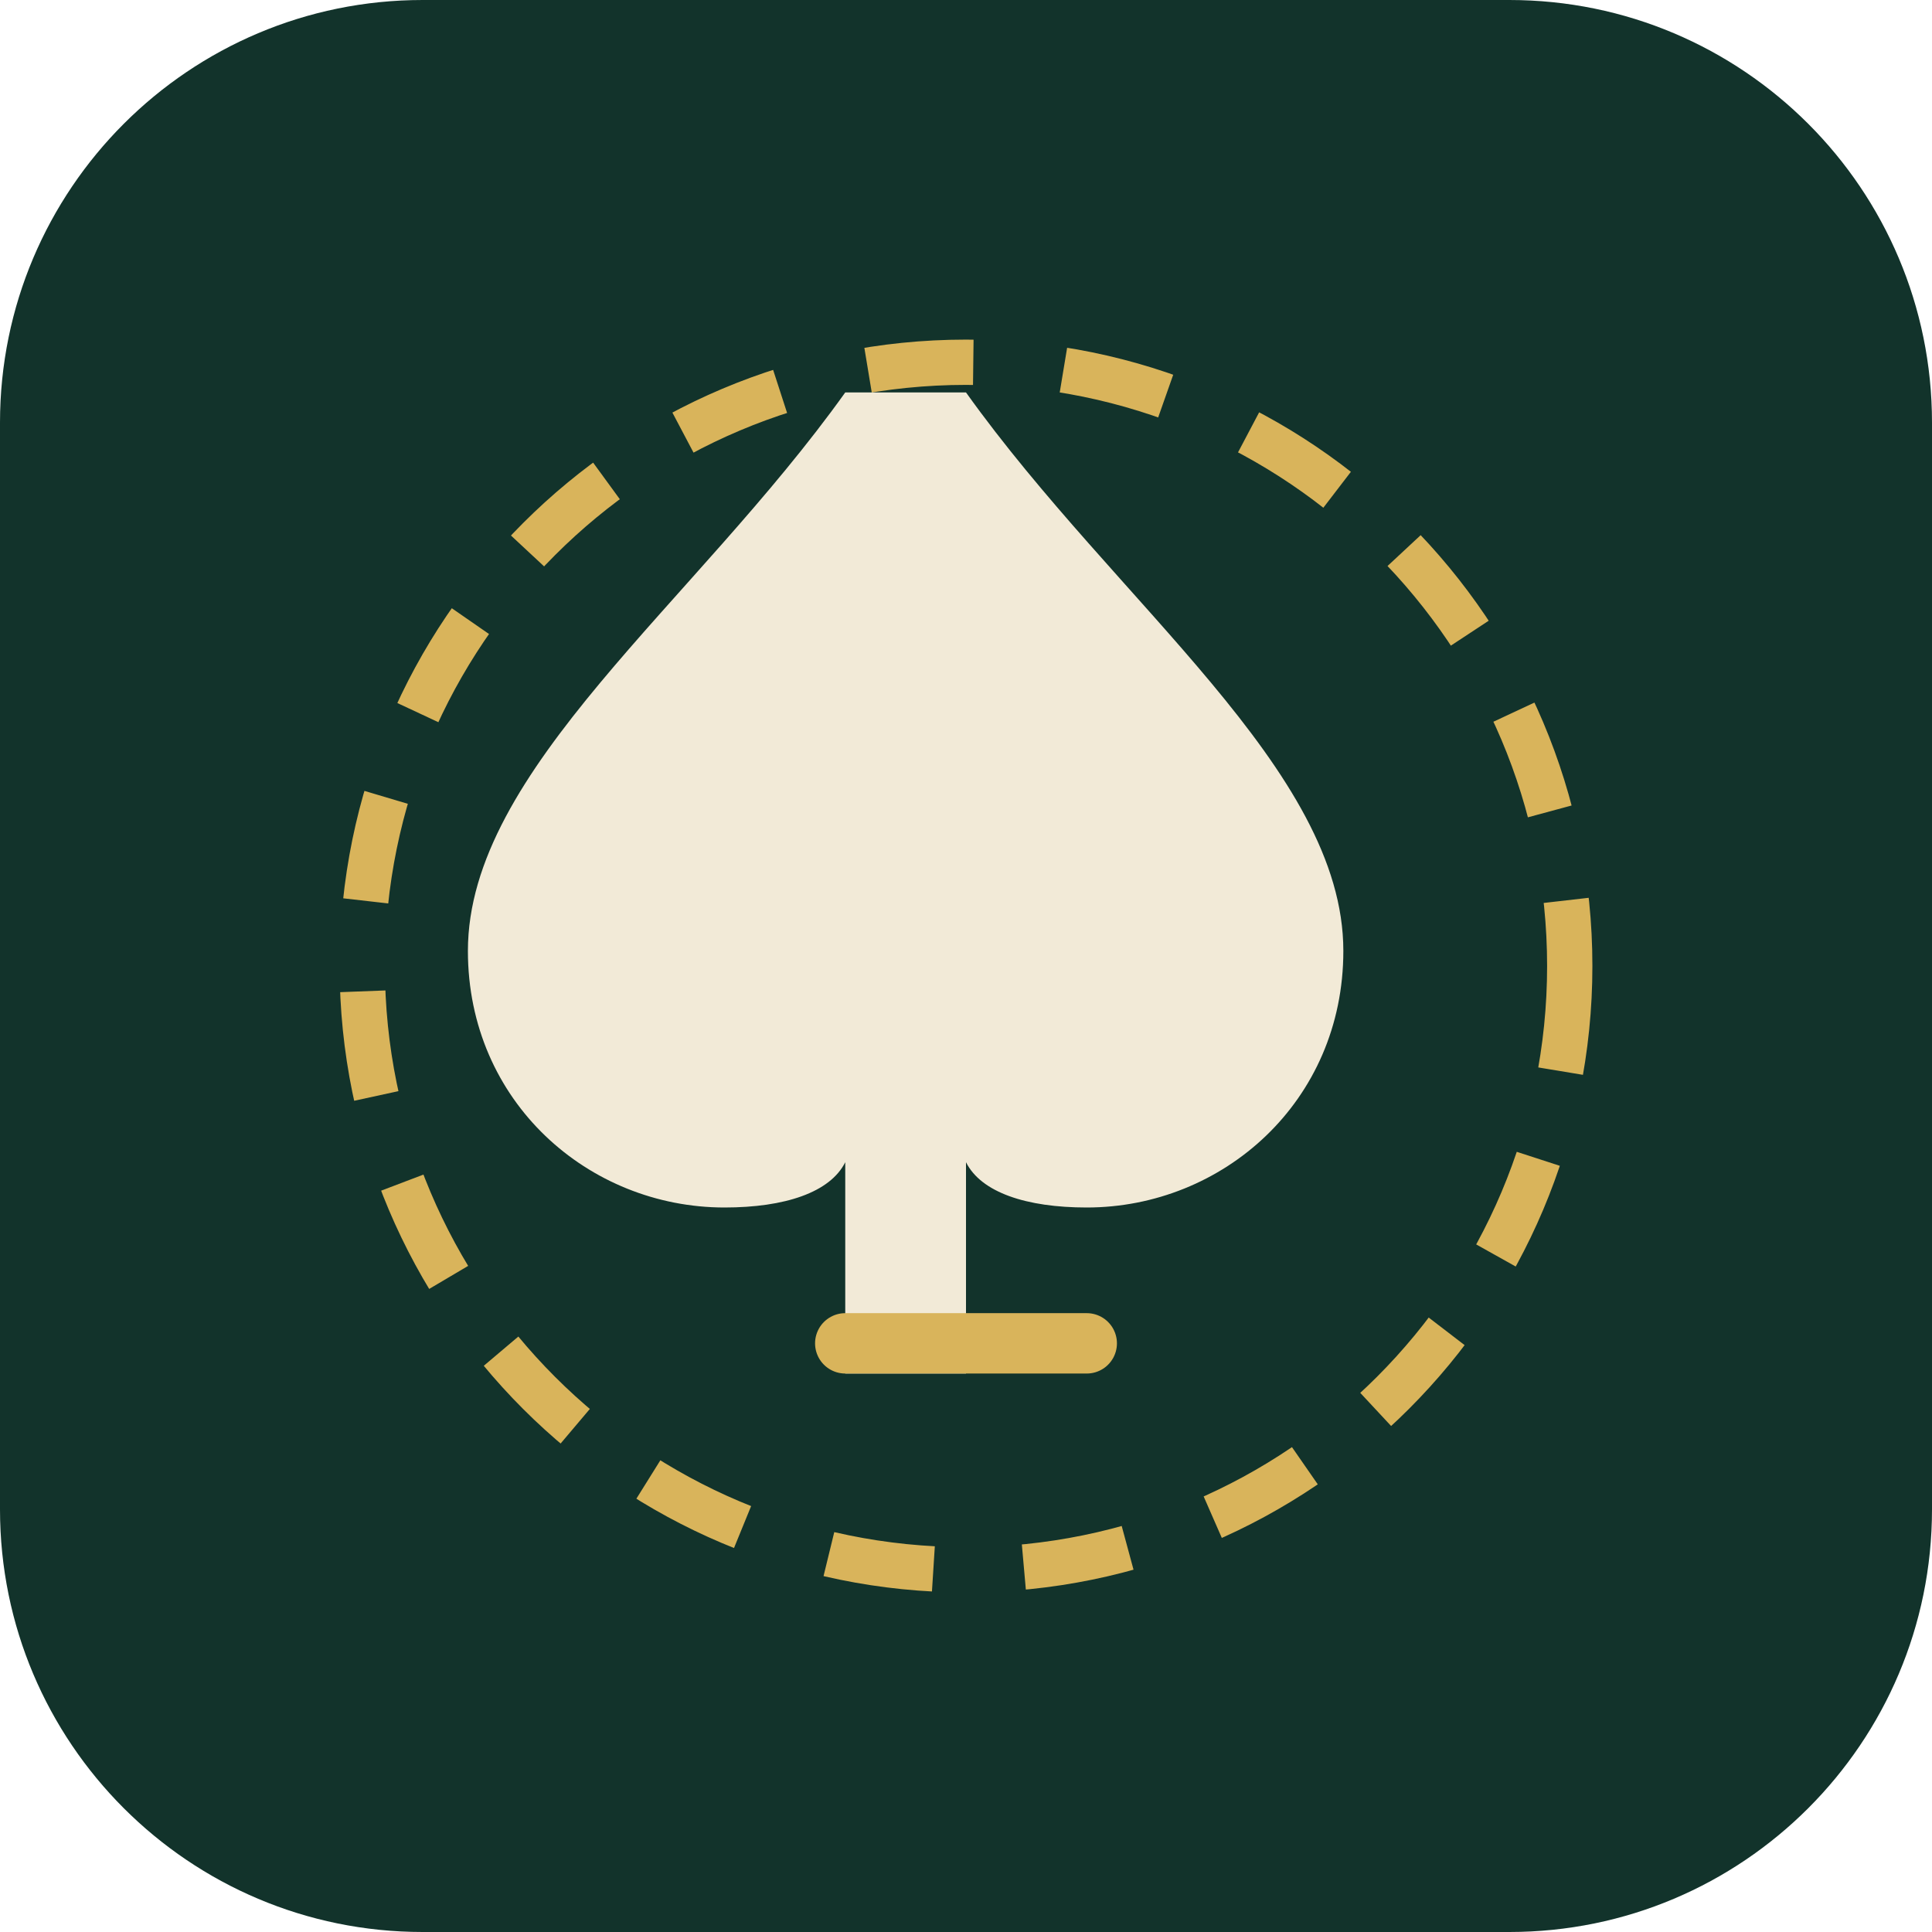
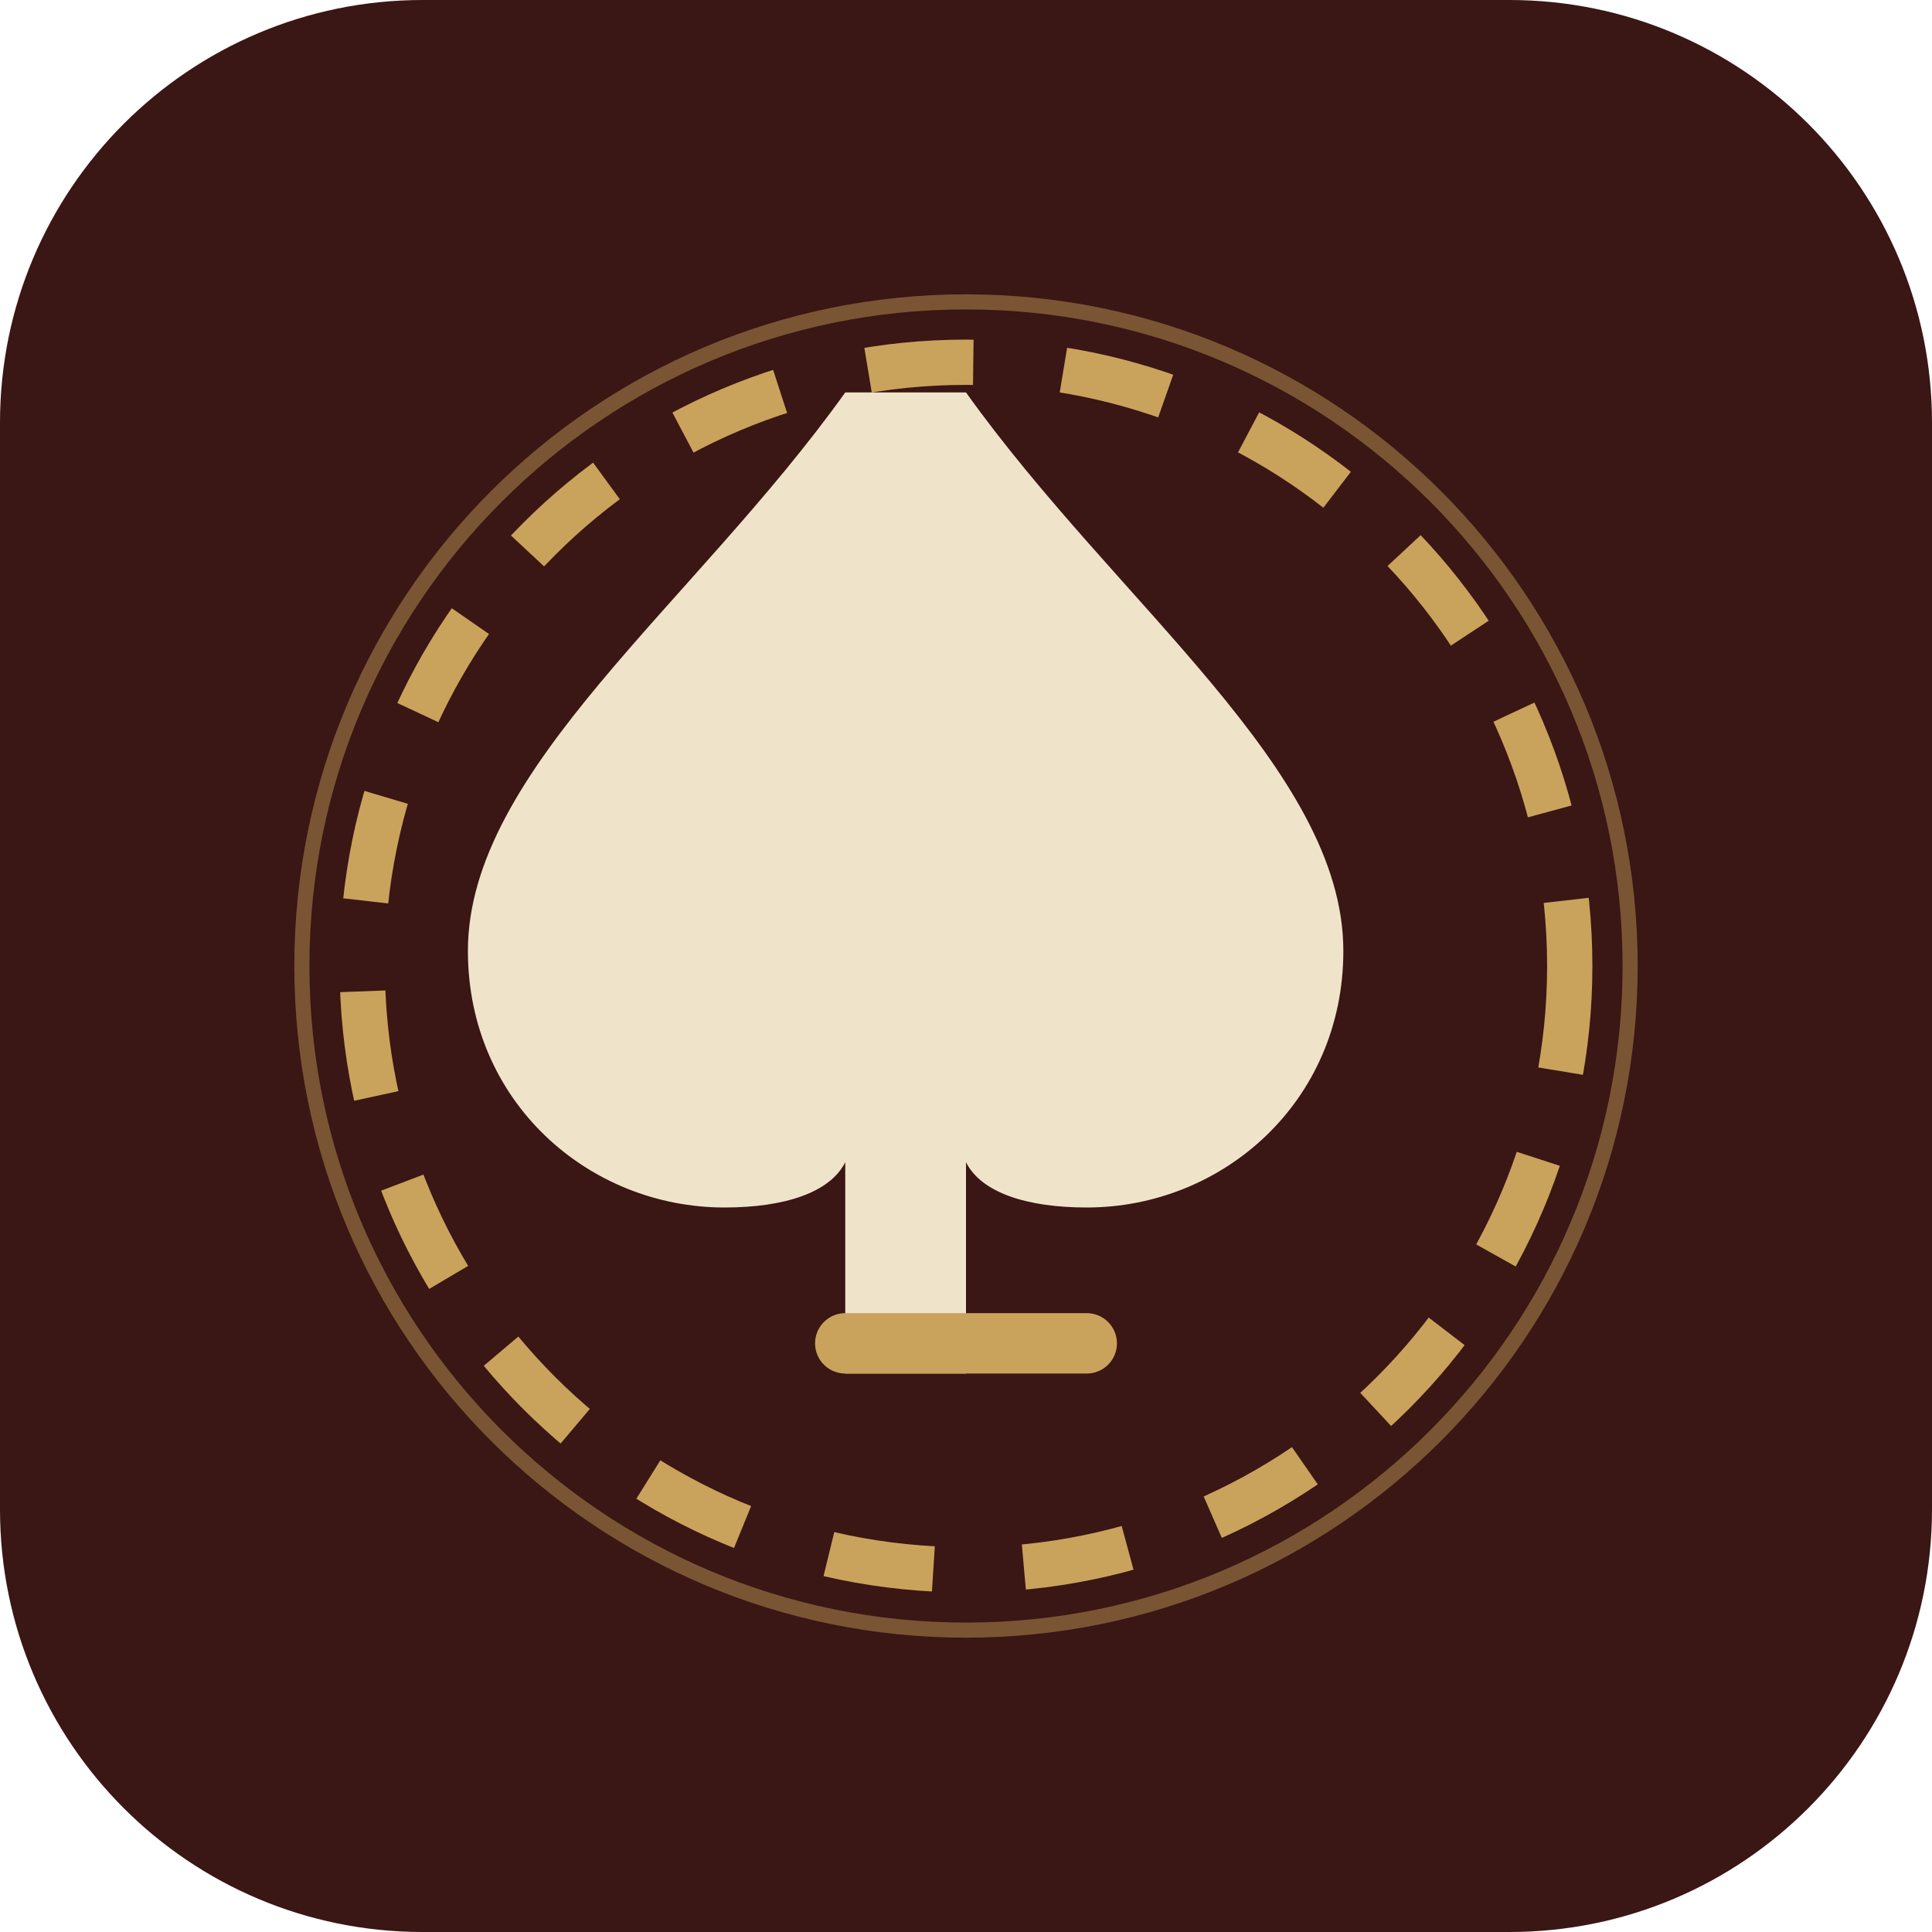
<svg xmlns="http://www.w3.org/2000/svg" viewBox="0 0 128 128" width="128" height="128">
-   <rect width="128" height="128" rx="28" fill="#12332b" />
-   <circle cx="64" cy="64" r="40" fill="none" stroke="#d9b45b" stroke-width="3" stroke-dasharray="7 6" />
-   <path d="M64 26c10 14 25 25 25 37 0 10-8 17-17 17-4 0-7-1-8-3v14h-8V77c-1 2-4 3-8 3-9 0-17-7-17-17 0-12 15-23 25-37z" fill="#f2ead7" />
-   <path d="M56 89h16" stroke="#d9b45b" stroke-width="4" stroke-linecap="round" />
+   <rect width="128" height="128" rx="28" fill="#3a1614" />
+   <circle cx="64" cy="64" r="44" fill="none" stroke="#c9a35c" stroke-opacity=".45" stroke-width="1" />
+   <circle cx="64" cy="64" r="40" fill="none" stroke="#c9a35c" stroke-width="3" stroke-dasharray="7 6" />
+   <path d="M64 26c10 14 25 25 25 37 0 10-8 17-17 17-4 0-7-1-8-3v14h-8V77c-1 2-4 3-8 3-9 0-17-7-17-17 0-12 15-23 25-37z" fill="#efe4c9" />
+   <path d="M56 89h16" stroke="#c9a35c" stroke-width="4" stroke-linecap="round" />
</svg>
